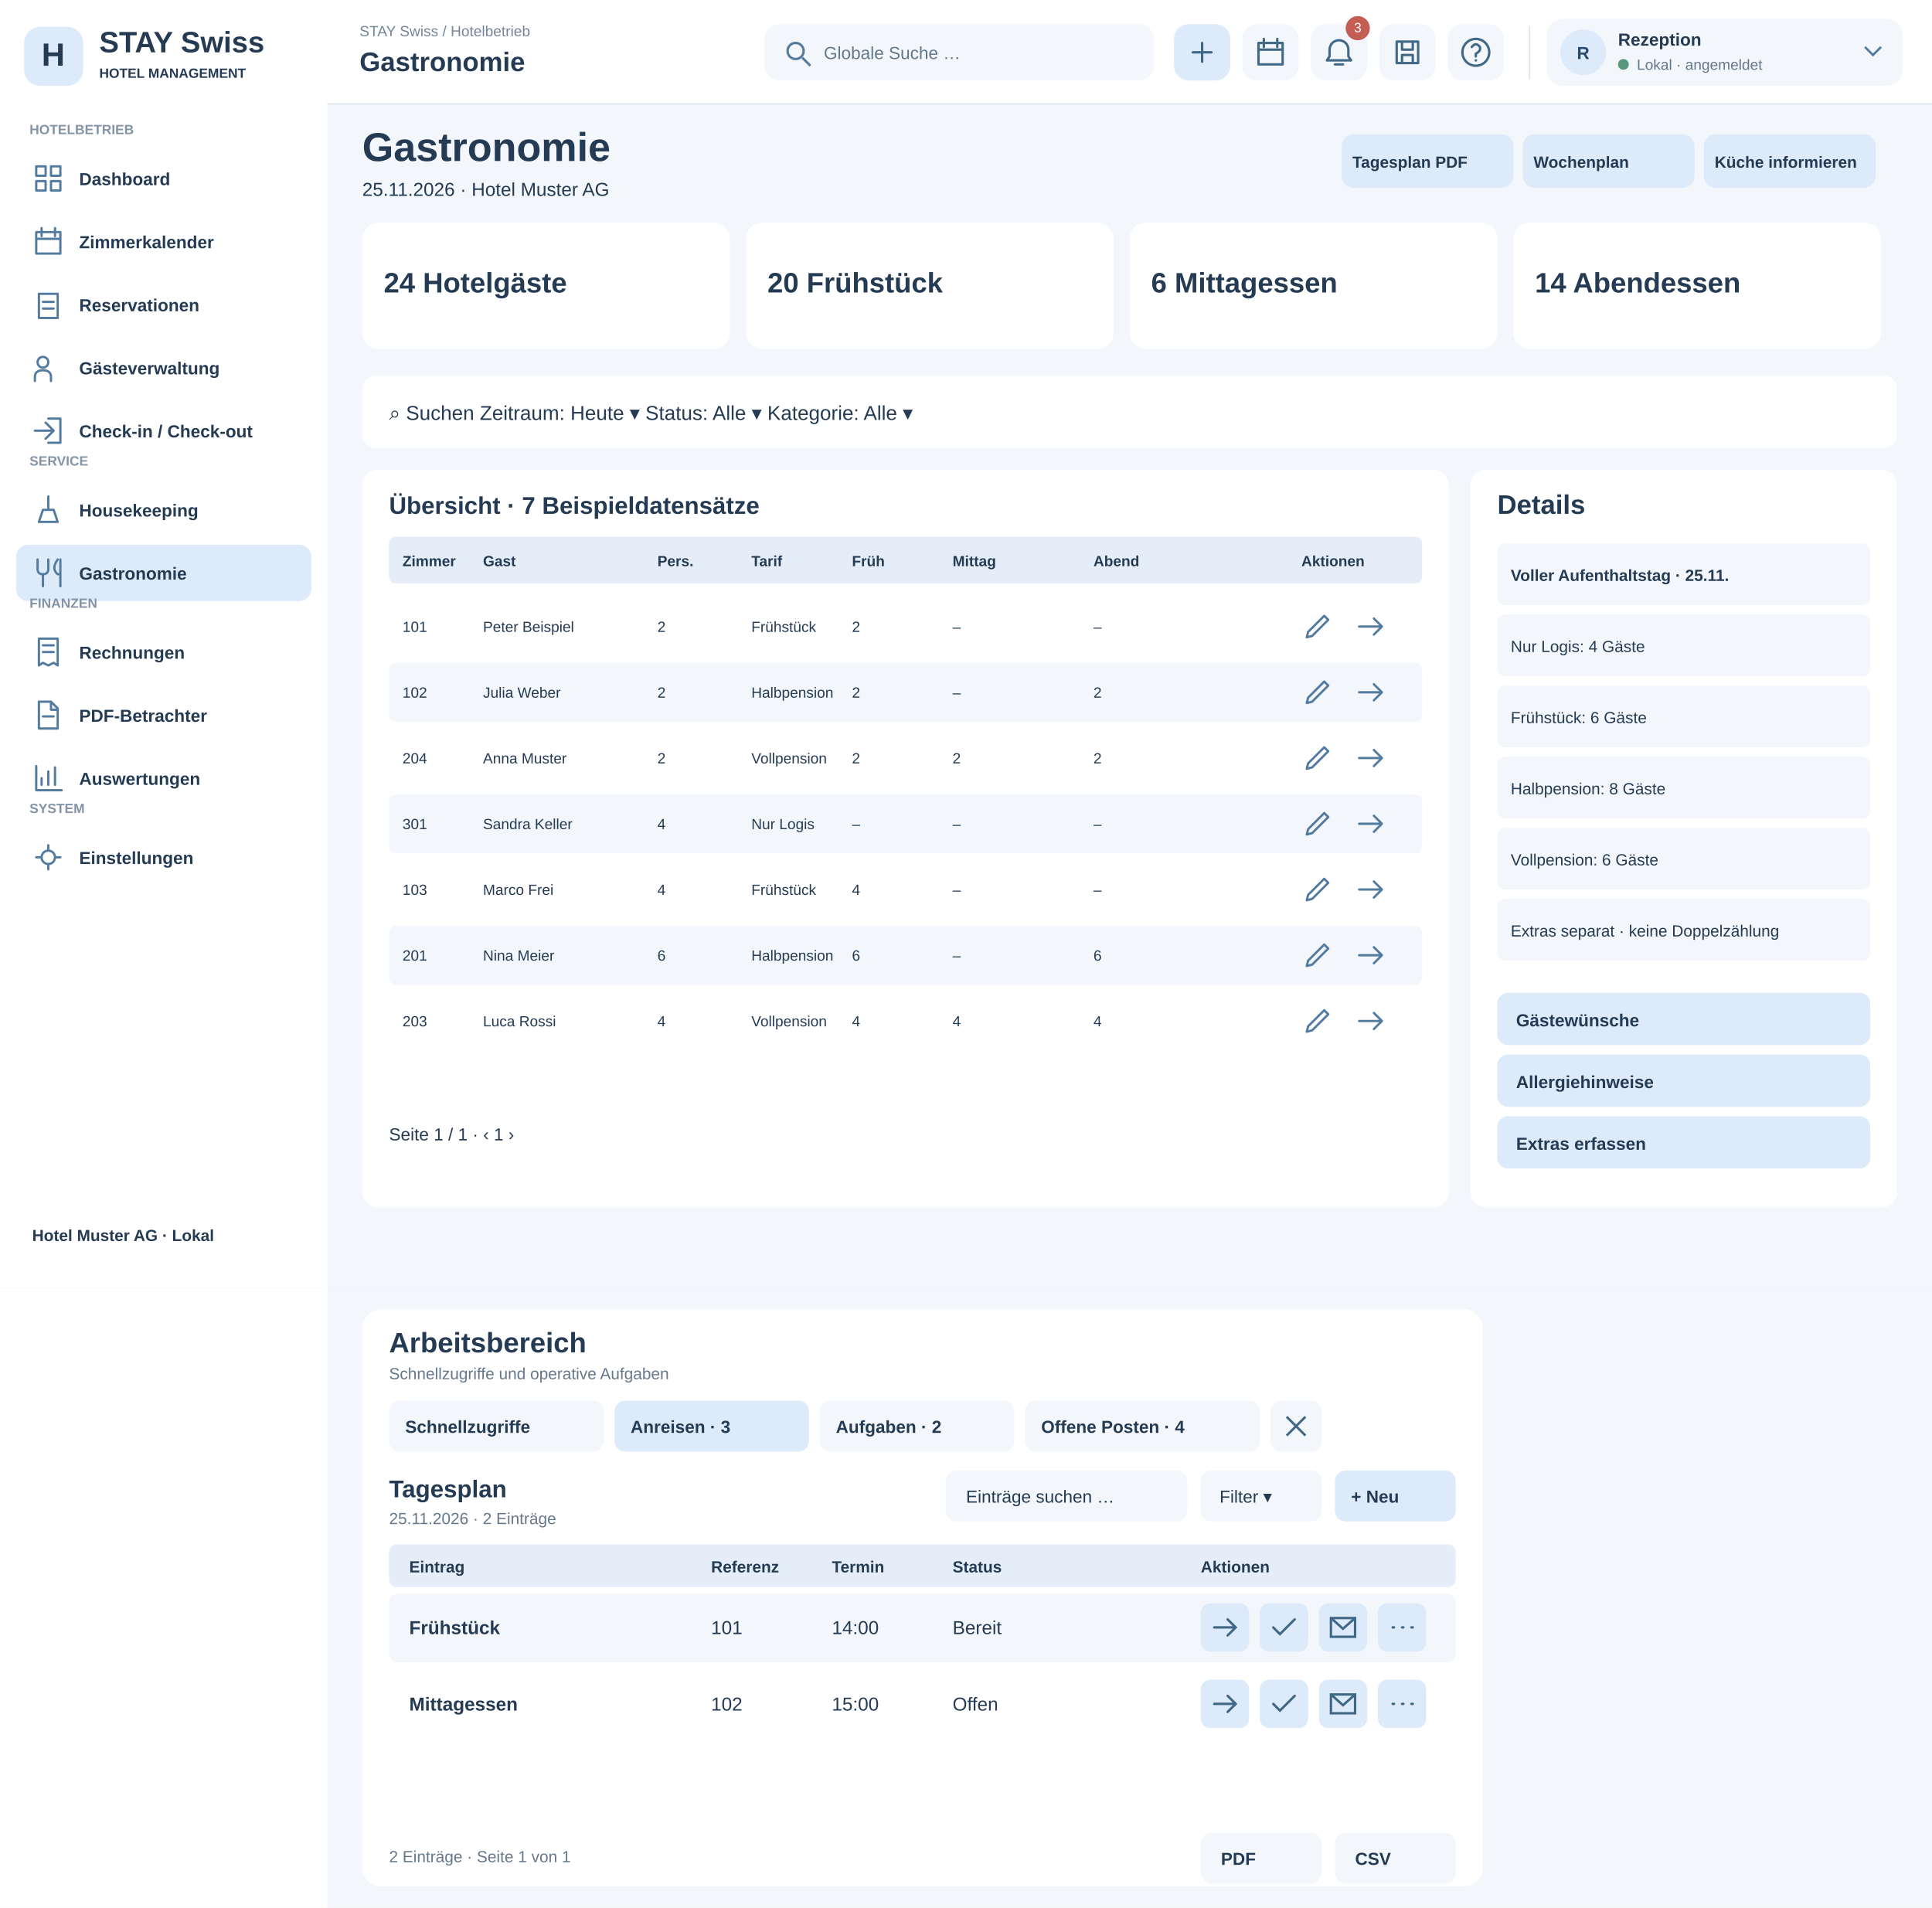
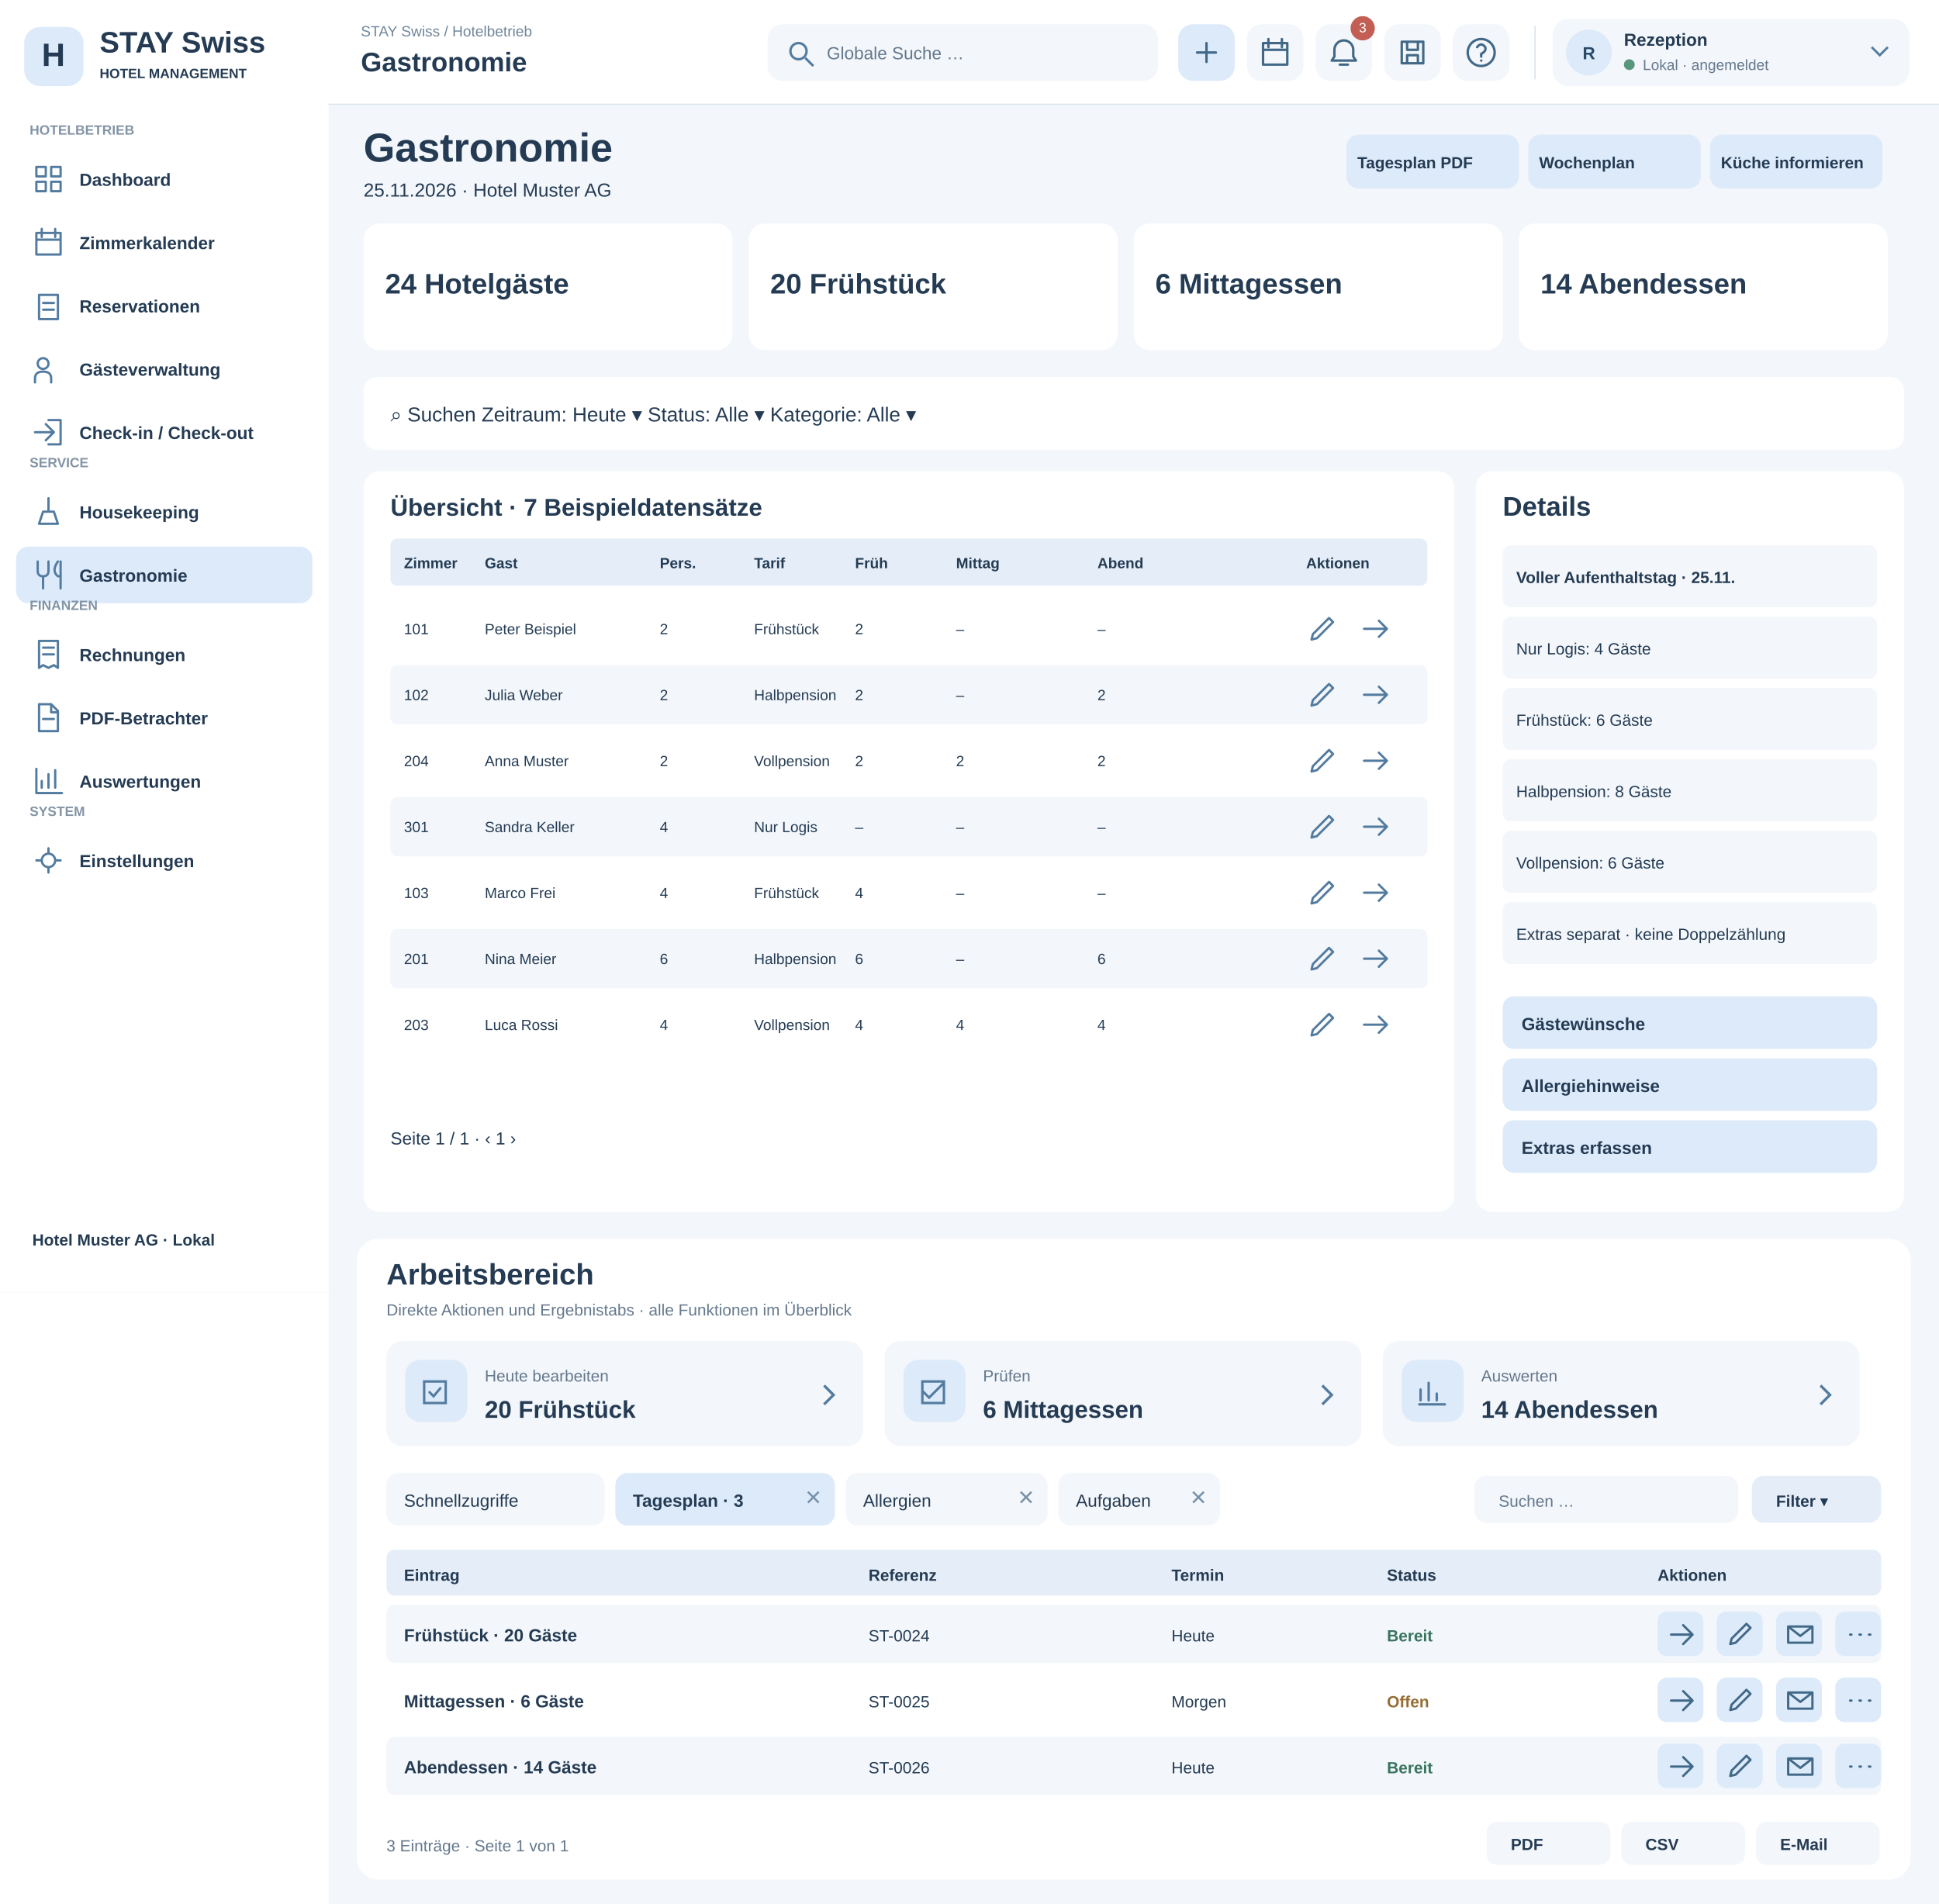
- <svg xmlns="http://www.w3.org/2000/svg" width="1440" height="1422" viewBox="0 0 1440 1422">
+ <svg xmlns="http://www.w3.org/2000/svg" width="1440" height="1414" viewBox="0 0 1440 1414">
  <rect x="0" y="0" width="1440" height="960" fill="#f3f6fa" rx="0" />
  <rect x="0" y="0" width="244" height="960" fill="#fff" rx="0" />
  <rect x="18" y="20" width="44" height="44" fill="#dceafa" rx="12" />
  <text x="31" y="49" font-family="Arial,sans-serif" font-size="24" font-weight="700" fill="#243b53">H</text>
  <text x="74" y="39" font-family="Arial,sans-serif" font-size="22" font-weight="700" fill="#243b53">STAY Swiss</text>
  <text x="74" y="58" font-family="Arial,sans-serif" font-size="10" font-weight="600" fill="#243b53">HOTEL MANAGEMENT</text>
  <text x="22" y="100" font-family="Arial,sans-serif" font-size="10" font-weight="700" fill="#8294a5">HOTELBETRIEB</text>
  <rect x="12" y="112" width="220" height="42" fill="#fff" rx="9" />
  <g transform="translate(24,121)" fill="none" stroke="#527b9f" stroke-width="1.7" stroke-linejoin="round" stroke-linecap="round">
    <path d="M3 3h7v7H3zM14 3h7v7h-7zM3 14h7v7H3zM14 14h7v7h-7z" />
  </g>
  <text x="59" y="138" font-family="Arial,sans-serif" font-size="13" font-weight="600" fill="#243b53">Dashboard</text>
  <rect x="12" y="159" width="220" height="42" fill="#fff" rx="9" />
  <g transform="translate(24,168)" fill="none" stroke="#527b9f" stroke-width="1.7" stroke-linejoin="round" stroke-linecap="round">
    <path d="M3 5h18v16H3zM7 2v6M17 2v6M3 10h18" />
  </g>
  <text x="59" y="185" font-family="Arial,sans-serif" font-size="13" font-weight="600" fill="#243b53">Zimmerkalender</text>
  <rect x="12" y="206" width="220" height="42" fill="#fff" rx="9" />
  <g transform="translate(24,215)" fill="none" stroke="#527b9f" stroke-width="1.7" stroke-linejoin="round" stroke-linecap="round">
    <path d="M5 4h14v18H5zM8 10h8M8 15h8" />
  </g>
  <text x="59" y="232" font-family="Arial,sans-serif" font-size="13" font-weight="600" fill="#243b53">Reservationen</text>
  <rect x="12" y="253" width="220" height="42" fill="#fff" rx="9" />
  <g transform="translate(24,262)" fill="none" stroke="#527b9f" stroke-width="1.7" stroke-linejoin="round" stroke-linecap="round">
    <path d="M8 12a4 4 0 1 0 0-8a4 4 0 1 0 0 8M2 22v-3q0-5 6-5t6 5v3" />
  </g>
  <text x="59" y="279" font-family="Arial,sans-serif" font-size="13" font-weight="600" fill="#243b53">Gästeverwaltung</text>
  <rect x="12" y="300" width="220" height="42" fill="#fff" rx="9" />
  <g transform="translate(24,309)" fill="none" stroke="#527b9f" stroke-width="1.7" stroke-linejoin="round" stroke-linecap="round">
    <path d="M12 3h9v18h-9M2 12h14M10 6l6 6-6 6" />
  </g>
  <text x="59" y="326" font-family="Arial,sans-serif" font-size="13" font-weight="600" fill="#243b53">Check-in / Check-out</text>
  <text x="22" y="347" font-family="Arial,sans-serif" font-size="10" font-weight="700" fill="#8294a5">SERVICE</text>
  <rect x="12" y="359" width="220" height="42" fill="#fff" rx="9" />
  <g transform="translate(24,368)" fill="none" stroke="#527b9f" stroke-width="1.7" stroke-linejoin="round" stroke-linecap="round">
    <path d="M5 21h14l-3-9H8zM12 12V2" />
  </g>
  <text x="59" y="385" font-family="Arial,sans-serif" font-size="13" font-weight="600" fill="#243b53">Housekeeping</text>
  <rect x="12" y="406" width="220" height="42" fill="#dceafa" rx="9" />
  <g transform="translate(24,415)" fill="none" stroke="#527b9f" stroke-width="1.7" stroke-linejoin="round" stroke-linecap="round">
    <path d="M4 2v7q0 4 4 4t4-4V2M8 13v9M19 2q-5 7 0 11h2M21 2v20" />
  </g>
  <text x="59" y="432" font-family="Arial,sans-serif" font-size="13" font-weight="600" fill="#243b53">Gastronomie</text>
  <text x="22" y="453" font-family="Arial,sans-serif" font-size="10" font-weight="700" fill="#8294a5">FINANZEN</text>
  <rect x="12" y="465" width="220" height="42" fill="#fff" rx="9" />
  <g transform="translate(24,474)" fill="none" stroke="#527b9f" stroke-width="1.7" stroke-linejoin="round" stroke-linecap="round">
    <path d="M5 2h14v20l-3-2-4 2-4-2-3 2zM8 7h8M8 12h8" />
  </g>
  <text x="59" y="491" font-family="Arial,sans-serif" font-size="13" font-weight="600" fill="#243b53">Rechnungen</text>
  <rect x="12" y="512" width="220" height="42" fill="#fff" rx="9" />
  <g transform="translate(24,521)" fill="none" stroke="#527b9f" stroke-width="1.7" stroke-linejoin="round" stroke-linecap="round">
    <path d="M5 2h9l5 5v15H5zM14 2v6h5M8 13h8" />
  </g>
  <text x="59" y="538" font-family="Arial,sans-serif" font-size="13" font-weight="600" fill="#243b53">PDF-Betrachter</text>
  <rect x="12" y="559" width="220" height="42" fill="#fff" rx="9" />
  <g transform="translate(24,568)" fill="none" stroke="#527b9f" stroke-width="1.7" stroke-linejoin="round" stroke-linecap="round">
    <path d="M3 3v18h19M7 17v-5M12 17V7M17 17V4" />
  </g>
  <text x="59" y="585" font-family="Arial,sans-serif" font-size="13" font-weight="600" fill="#243b53">Auswertungen</text>
  <text x="22" y="606" font-family="Arial,sans-serif" font-size="10" font-weight="700" fill="#8294a5">SYSTEM</text>
  <rect x="12" y="618" width="220" height="42" fill="#fff" rx="9" />
  <g transform="translate(24,627)" fill="none" stroke="#527b9f" stroke-width="1.7" stroke-linejoin="round" stroke-linecap="round">
    <path d="M12 3v3M12 18v3M3 12h3M18 12h3M12 7a5 5 0 1 0 0 10a5 5 0 1 0 0-10" />
  </g>
  <text x="59" y="644" font-family="Arial,sans-serif" font-size="13" font-weight="600" fill="#243b53">Einstellungen</text>
  <text x="24" y="925" font-family="Arial,sans-serif" font-size="12" font-weight="600" fill="#243b53">Hotel Muster AG · Lokal</text>
  <rect x="244" y="0" width="1196" height="78" fill="#fff" rx="0" />
  <text x="270" y="47" font-family="Arial,sans-serif" font-size="17" font-weight="700" fill="#243b53">Hotelbetrieb / Gastronomie</text>
  <rect x="825" y="19" width="310" height="40" fill="#f3f6fa" rx="10" />
  <text x="845" y="44" font-family="Arial,sans-serif" font-size="14" font-weight="400" fill="#243b53">⌕  Globale Suche</text>
  <text x="1160" y="44" font-family="Arial,sans-serif" font-size="15" font-weight="700" fill="#243b53">♧     ?     Rezeption ▾</text>
  <text x="270" y="120" font-family="Arial,sans-serif" font-size="30" font-weight="700" fill="#243b53">Gastronomie</text>
  <text x="270" y="146" font-family="Arial,sans-serif" font-size="14" font-weight="400" fill="#243b53">25.11.2026 · Hotel Muster AG</text>
  <rect x="1000" y="100" width="128" height="40" fill="#dceafa" rx="9" />
  <text x="1008" y="125" font-family="Arial,sans-serif" font-size="12" font-weight="700" fill="#243b53">Tagesplan PDF</text>
  <rect x="1135" y="100" width="128" height="40" fill="#dceafa" rx="9" />
  <text x="1143" y="125" font-family="Arial,sans-serif" font-size="12" font-weight="700" fill="#243b53">Wochenplan</text>
  <rect x="1270" y="100" width="128" height="40" fill="#dceafa" rx="9" />
  <text x="1278" y="125" font-family="Arial,sans-serif" font-size="12" font-weight="700" fill="#243b53">Küche informieren</text>
  <rect x="270" y="166" width="274" height="94" fill="#fff" rx="12" />
  <text x="286" y="218" font-family="Arial,sans-serif" font-size="21" font-weight="700" fill="#243b53">24 Hotelgäste</text>
  <rect x="556" y="166" width="274" height="94" fill="#fff" rx="12" />
  <text x="572" y="218" font-family="Arial,sans-serif" font-size="21" font-weight="700" fill="#243b53">20 Frühstück</text>
  <rect x="842" y="166" width="274" height="94" fill="#fff" rx="12" />
  <text x="858" y="218" font-family="Arial,sans-serif" font-size="21" font-weight="700" fill="#243b53">6 Mittagessen</text>
  <rect x="1128" y="166" width="274" height="94" fill="#fff" rx="12" />
  <text x="1144" y="218" font-family="Arial,sans-serif" font-size="21" font-weight="700" fill="#243b53">14 Abendessen</text>
  <rect x="270" y="280" width="1144" height="54" fill="#fff" rx="10" />
  <text x="290" y="313" font-family="Arial,sans-serif" font-size="15" font-weight="400" fill="#243b53">⌕  Suchen                 Zeitraum: Heute ▾                 Status: Alle ▾                 Kategorie: Alle ▾</text>
  <rect x="270" y="350" width="810" height="550" fill="#fff" rx="12" />
  <rect x="1096" y="350" width="318" height="550" fill="#fff" rx="12" />
  <text x="290" y="383" font-family="Arial,sans-serif" font-size="18" font-weight="700" fill="#243b53">Übersicht · 7 Beispieldatensätze</text>
  <rect x="290" y="400" width="770" height="35" fill="#e5eef8" rx="5" />
  <text x="300" y="422" font-family="Arial,sans-serif" font-size="11" font-weight="700" fill="#243b53">Zimmer</text>
  <text x="360" y="422" font-family="Arial,sans-serif" font-size="11" font-weight="700" fill="#243b53">Gast</text>
  <text x="490" y="422" font-family="Arial,sans-serif" font-size="11" font-weight="700" fill="#243b53">Pers.</text>
  <text x="560" y="422" font-family="Arial,sans-serif" font-size="11" font-weight="700" fill="#243b53">Tarif</text>
  <text x="635" y="422" font-family="Arial,sans-serif" font-size="11" font-weight="700" fill="#243b53">Früh</text>
  <text x="710" y="422" font-family="Arial,sans-serif" font-size="11" font-weight="700" fill="#243b53">Mittag</text>
  <text x="815" y="422" font-family="Arial,sans-serif" font-size="11" font-weight="700" fill="#243b53">Abend</text>
  <text x="970" y="422" font-family="Arial,sans-serif" font-size="11" font-weight="700" fill="#243b53">Aktionen</text>
  <rect x="290" y="445" width="770" height="44" fill="#fff" rx="5" />
  <text x="300" y="471" font-family="Arial,sans-serif" font-size="11" font-weight="400" fill="#243b53">101</text>
  <text x="360" y="471" font-family="Arial,sans-serif" font-size="11" font-weight="400" fill="#243b53">Peter Beispiel</text>
  <text x="490" y="471" font-family="Arial,sans-serif" font-size="11" font-weight="400" fill="#243b53">2</text>
  <text x="560" y="471" font-family="Arial,sans-serif" font-size="11" font-weight="400" fill="#243b53">Frühstück</text>
  <text x="635" y="471" font-family="Arial,sans-serif" font-size="11" font-weight="400" fill="#243b53">2</text>
  <text x="710" y="471" font-family="Arial,sans-serif" font-size="11" font-weight="400" fill="#243b53">–</text>
  <text x="815" y="471" font-family="Arial,sans-serif" font-size="11" font-weight="400" fill="#243b53">–</text>
  <g transform="translate(970,455)" fill="none" stroke="#527b9f" stroke-width="1.7" stroke-linejoin="round" stroke-linecap="round">
    <path d="M4 20l4-1 12-12-3-3L5 16z" />
  </g>
  <g transform="translate(1010,455)" fill="none" stroke="#527b9f" stroke-width="1.7" stroke-linejoin="round" stroke-linecap="round">
    <path d="M3 12h17M14 6l6 6-6 6" />
  </g>
  <rect x="290" y="494" width="770" height="44" fill="#f3f6fa" rx="5" />
  <text x="300" y="520" font-family="Arial,sans-serif" font-size="11" font-weight="400" fill="#243b53">102</text>
  <text x="360" y="520" font-family="Arial,sans-serif" font-size="11" font-weight="400" fill="#243b53">Julia Weber</text>
  <text x="490" y="520" font-family="Arial,sans-serif" font-size="11" font-weight="400" fill="#243b53">2</text>
  <text x="560" y="520" font-family="Arial,sans-serif" font-size="11" font-weight="400" fill="#243b53">Halbpension</text>
  <text x="635" y="520" font-family="Arial,sans-serif" font-size="11" font-weight="400" fill="#243b53">2</text>
  <text x="710" y="520" font-family="Arial,sans-serif" font-size="11" font-weight="400" fill="#243b53">–</text>
  <text x="815" y="520" font-family="Arial,sans-serif" font-size="11" font-weight="400" fill="#243b53">2</text>
  <g transform="translate(970,504)" fill="none" stroke="#527b9f" stroke-width="1.7" stroke-linejoin="round" stroke-linecap="round">
    <path d="M4 20l4-1 12-12-3-3L5 16z" />
  </g>
  <g transform="translate(1010,504)" fill="none" stroke="#527b9f" stroke-width="1.7" stroke-linejoin="round" stroke-linecap="round">
    <path d="M3 12h17M14 6l6 6-6 6" />
  </g>
  <rect x="290" y="543" width="770" height="44" fill="#fff" rx="5" />
  <text x="300" y="569" font-family="Arial,sans-serif" font-size="11" font-weight="400" fill="#243b53">204</text>
  <text x="360" y="569" font-family="Arial,sans-serif" font-size="11" font-weight="400" fill="#243b53">Anna Muster</text>
  <text x="490" y="569" font-family="Arial,sans-serif" font-size="11" font-weight="400" fill="#243b53">2</text>
  <text x="560" y="569" font-family="Arial,sans-serif" font-size="11" font-weight="400" fill="#243b53">Vollpension</text>
  <text x="635" y="569" font-family="Arial,sans-serif" font-size="11" font-weight="400" fill="#243b53">2</text>
  <text x="710" y="569" font-family="Arial,sans-serif" font-size="11" font-weight="400" fill="#243b53">2</text>
  <text x="815" y="569" font-family="Arial,sans-serif" font-size="11" font-weight="400" fill="#243b53">2</text>
  <g transform="translate(970,553)" fill="none" stroke="#527b9f" stroke-width="1.7" stroke-linejoin="round" stroke-linecap="round">
    <path d="M4 20l4-1 12-12-3-3L5 16z" />
  </g>
  <g transform="translate(1010,553)" fill="none" stroke="#527b9f" stroke-width="1.7" stroke-linejoin="round" stroke-linecap="round">
    <path d="M3 12h17M14 6l6 6-6 6" />
  </g>
  <rect x="290" y="592" width="770" height="44" fill="#f3f6fa" rx="5" />
  <text x="300" y="618" font-family="Arial,sans-serif" font-size="11" font-weight="400" fill="#243b53">301</text>
  <text x="360" y="618" font-family="Arial,sans-serif" font-size="11" font-weight="400" fill="#243b53">Sandra Keller</text>
  <text x="490" y="618" font-family="Arial,sans-serif" font-size="11" font-weight="400" fill="#243b53">4</text>
  <text x="560" y="618" font-family="Arial,sans-serif" font-size="11" font-weight="400" fill="#243b53">Nur Logis</text>
  <text x="635" y="618" font-family="Arial,sans-serif" font-size="11" font-weight="400" fill="#243b53">–</text>
  <text x="710" y="618" font-family="Arial,sans-serif" font-size="11" font-weight="400" fill="#243b53">–</text>
  <text x="815" y="618" font-family="Arial,sans-serif" font-size="11" font-weight="400" fill="#243b53">–</text>
  <g transform="translate(970,602)" fill="none" stroke="#527b9f" stroke-width="1.7" stroke-linejoin="round" stroke-linecap="round">
    <path d="M4 20l4-1 12-12-3-3L5 16z" />
  </g>
  <g transform="translate(1010,602)" fill="none" stroke="#527b9f" stroke-width="1.7" stroke-linejoin="round" stroke-linecap="round">
    <path d="M3 12h17M14 6l6 6-6 6" />
  </g>
  <rect x="290" y="641" width="770" height="44" fill="#fff" rx="5" />
  <text x="300" y="667" font-family="Arial,sans-serif" font-size="11" font-weight="400" fill="#243b53">103</text>
  <text x="360" y="667" font-family="Arial,sans-serif" font-size="11" font-weight="400" fill="#243b53">Marco Frei</text>
  <text x="490" y="667" font-family="Arial,sans-serif" font-size="11" font-weight="400" fill="#243b53">4</text>
  <text x="560" y="667" font-family="Arial,sans-serif" font-size="11" font-weight="400" fill="#243b53">Frühstück</text>
  <text x="635" y="667" font-family="Arial,sans-serif" font-size="11" font-weight="400" fill="#243b53">4</text>
  <text x="710" y="667" font-family="Arial,sans-serif" font-size="11" font-weight="400" fill="#243b53">–</text>
  <text x="815" y="667" font-family="Arial,sans-serif" font-size="11" font-weight="400" fill="#243b53">–</text>
  <g transform="translate(970,651)" fill="none" stroke="#527b9f" stroke-width="1.7" stroke-linejoin="round" stroke-linecap="round">
    <path d="M4 20l4-1 12-12-3-3L5 16z" />
  </g>
  <g transform="translate(1010,651)" fill="none" stroke="#527b9f" stroke-width="1.7" stroke-linejoin="round" stroke-linecap="round">
    <path d="M3 12h17M14 6l6 6-6 6" />
  </g>
  <rect x="290" y="690" width="770" height="44" fill="#f3f6fa" rx="5" />
  <text x="300" y="716" font-family="Arial,sans-serif" font-size="11" font-weight="400" fill="#243b53">201</text>
  <text x="360" y="716" font-family="Arial,sans-serif" font-size="11" font-weight="400" fill="#243b53">Nina Meier</text>
  <text x="490" y="716" font-family="Arial,sans-serif" font-size="11" font-weight="400" fill="#243b53">6</text>
  <text x="560" y="716" font-family="Arial,sans-serif" font-size="11" font-weight="400" fill="#243b53">Halbpension</text>
  <text x="635" y="716" font-family="Arial,sans-serif" font-size="11" font-weight="400" fill="#243b53">6</text>
  <text x="710" y="716" font-family="Arial,sans-serif" font-size="11" font-weight="400" fill="#243b53">–</text>
  <text x="815" y="716" font-family="Arial,sans-serif" font-size="11" font-weight="400" fill="#243b53">6</text>
  <g transform="translate(970,700)" fill="none" stroke="#527b9f" stroke-width="1.7" stroke-linejoin="round" stroke-linecap="round">
    <path d="M4 20l4-1 12-12-3-3L5 16z" />
  </g>
  <g transform="translate(1010,700)" fill="none" stroke="#527b9f" stroke-width="1.7" stroke-linejoin="round" stroke-linecap="round">
    <path d="M3 12h17M14 6l6 6-6 6" />
  </g>
  <rect x="290" y="739" width="770" height="44" fill="#fff" rx="5" />
  <text x="300" y="765" font-family="Arial,sans-serif" font-size="11" font-weight="400" fill="#243b53">203</text>
  <text x="360" y="765" font-family="Arial,sans-serif" font-size="11" font-weight="400" fill="#243b53">Luca Rossi</text>
  <text x="490" y="765" font-family="Arial,sans-serif" font-size="11" font-weight="400" fill="#243b53">4</text>
  <text x="560" y="765" font-family="Arial,sans-serif" font-size="11" font-weight="400" fill="#243b53">Vollpension</text>
  <text x="635" y="765" font-family="Arial,sans-serif" font-size="11" font-weight="400" fill="#243b53">4</text>
  <text x="710" y="765" font-family="Arial,sans-serif" font-size="11" font-weight="400" fill="#243b53">4</text>
  <text x="815" y="765" font-family="Arial,sans-serif" font-size="11" font-weight="400" fill="#243b53">4</text>
  <g transform="translate(970,749)" fill="none" stroke="#527b9f" stroke-width="1.7" stroke-linejoin="round" stroke-linecap="round">
    <path d="M4 20l4-1 12-12-3-3L5 16z" />
  </g>
  <g transform="translate(1010,749)" fill="none" stroke="#527b9f" stroke-width="1.7" stroke-linejoin="round" stroke-linecap="round">
    <path d="M3 12h17M14 6l6 6-6 6" />
  </g>
  <text x="290" y="850" font-family="Arial,sans-serif" font-size="13" font-weight="400" fill="#243b53">Seite 1 / 1 · ‹  1  ›</text>
  <text x="1116" y="383" font-family="Arial,sans-serif" font-size="20" font-weight="700" fill="#243b53">Details</text>
  <rect x="1116" y="405" width="278" height="46" fill="#f3f6fa" rx="6" />
  <text x="1126" y="433" font-family="Arial,sans-serif" font-size="12" font-weight="700" fill="#243b53">Voller Aufenthaltstag · 25.11.</text>
  <rect x="1116" y="458" width="278" height="46" fill="#f3f6fa" rx="6" />
  <text x="1126" y="486" font-family="Arial,sans-serif" font-size="12" font-weight="400" fill="#243b53">Nur Logis: 4 Gäste</text>
  <rect x="1116" y="511" width="278" height="46" fill="#f3f6fa" rx="6" />
  <text x="1126" y="539" font-family="Arial,sans-serif" font-size="12" font-weight="400" fill="#243b53">Frühstück: 6 Gäste</text>
  <rect x="1116" y="564" width="278" height="46" fill="#f3f6fa" rx="6" />
  <text x="1126" y="592" font-family="Arial,sans-serif" font-size="12" font-weight="400" fill="#243b53">Halbpension: 8 Gäste</text>
  <rect x="1116" y="617" width="278" height="46" fill="#f3f6fa" rx="6" />
  <text x="1126" y="645" font-family="Arial,sans-serif" font-size="12" font-weight="400" fill="#243b53">Vollpension: 6 Gäste</text>
  <rect x="1116" y="670" width="278" height="46" fill="#f3f6fa" rx="6" />
  <text x="1126" y="698" font-family="Arial,sans-serif" font-size="12" font-weight="400" fill="#243b53">Extras separat · keine Doppelzählung</text>
  <rect x="1116" y="740" width="278" height="39" fill="#dceafa" rx="8" />
  <text x="1130" y="765" font-family="Arial,sans-serif" font-size="13" font-weight="700" fill="#243b53">Gästewünsche</text>
  <rect x="1116" y="786" width="278" height="39" fill="#dceafa" rx="8" />
  <text x="1130" y="811" font-family="Arial,sans-serif" font-size="13" font-weight="700" fill="#243b53">Allergiehinweise</text>
  <rect x="1116" y="832" width="278" height="39" fill="#dceafa" rx="8" />
  <text x="1130" y="857" font-family="Arial,sans-serif" font-size="13" font-weight="700" fill="#243b53">Extras erfassen</text>
  <g id="premium-header">
    <style>.header-action:hover rect,.header-action:focus rect{fill:#c5dff4}.header-action{cursor:pointer}.header-action:focus{outline:none}</style>
    <rect x="244" y="0" width="1196" height="78" fill="#fff" />
    <path d="M244 77.5H1440" stroke="#dce5ee" />
    <text x="268" y="27" font-family="Arial" font-size="11" fill="#71869a">STAY Swiss / Hotelbetrieb</text>
    <text x="268" y="53" font-family="Arial" font-size="20" font-weight="700" fill="#243b53">Gastronomie</text>
    <g class="header-action" tabindex="0" aria-label="Globale Suche">
      <rect x="570" y="18" width="290" height="42" rx="11" fill="#f3f6fa" />
      <g transform="translate(584,29)" stroke="#527b9f" fill="none" stroke-width="1.8">
        <circle cx="9" cy="9" r="6" />
        <path d="M14 14l6 6" />
      </g>
      <text x="614" y="44" font-family="Arial" font-size="13" fill="#64788c">Globale Suche …</text>
    </g>
    <g class="header-action" tabindex="0" aria-label="Neue Reservation">
      <rect x="875" y="18" width="42" height="42" rx="11" fill="#dceafa" />
      <g transform="translate(884,27)" stroke="#416887" fill="none" stroke-width="1.8" stroke-linecap="round" stroke-linejoin="round">
        <path d="M12 5v14M5 12h14" />
      </g>
    </g>
    <g class="header-action" tabindex="0" aria-label="Tageskalender">
      <rect x="926" y="18" width="42" height="42" rx="11" fill="#f3f6fa" />
      <g transform="translate(935,27)" stroke="#416887" fill="none" stroke-width="1.8" stroke-linecap="round" stroke-linejoin="round">
        <path d="M3 5h18v16H3zM7 2v6M17 2v6M3 10h18" />
      </g>
    </g>
    <g class="header-action" tabindex="0" aria-label="Benachrichtigungen">
      <rect x="977" y="18" width="42" height="42" rx="11" fill="#f3f6fa" />
      <g transform="translate(986,27)" stroke="#416887" fill="none" stroke-width="1.8" stroke-linecap="round" stroke-linejoin="round">
        <path d="M12 3a7 7 0 0 0-7 7v5l-2 3h18l-2-3v-5a7 7 0 0 0-7-7M9 21h6" />
      </g>
      <circle cx="1012" cy="21" r="9" fill="#c35e55" />
      <text x="1012" y="24" font-family="Arial" font-size="10" text-anchor="middle" fill="#fff">3</text>
    </g>
    <g class="header-action" tabindex="0" aria-label="Datensicherung">
      <rect x="1028" y="18" width="42" height="42" rx="11" fill="#f3f6fa" />
      <g transform="translate(1037,27)" stroke="#416887" fill="none" stroke-width="1.8" stroke-linecap="round" stroke-linejoin="round">
        <path d="M4 4h16v16H4zM8 4v6h8V4M8 20v-6h8v6" />
      </g>
    </g>
    <g class="header-action" tabindex="0" aria-label="Hilfe">
      <rect x="1079" y="18" width="42" height="42" rx="11" fill="#f3f6fa" />
      <g transform="translate(1088,27)" stroke="#416887" fill="none" stroke-width="1.8" stroke-linecap="round" stroke-linejoin="round">
        <path d="M12 2a10 10 0 1 0 0 20a10 10 0 1 0 0-20M9 8q3-4 6 0q1 3-3 5v2M12 18h.1" />
      </g>
    </g>
    <path d="M1140 19v40" stroke="#dce5ee" />
    <g class="header-action" tabindex="0" aria-label="Benutzerprofil und Abmelden">
      <rect x="1153" y="14" width="265" height="50" rx="12" fill="#f3f6fa" />
      <circle cx="1180" cy="39" r="17" fill="#dceafa" />
      <text x="1180" y="44" text-anchor="middle" font-family="Arial" font-size="13" font-weight="700" fill="#284a6b">R</text>
      <text x="1206" y="34" font-family="Arial" font-size="13" font-weight="700" fill="#243b53">Rezeption</text>
      <circle cx="1210" cy="48" r="4" fill="#58977b" />
      <text x="1220" y="52" font-family="Arial" font-size="11" fill="#64788c">Lokal · angemeldet</text>
      <path d="M1390 35l6 6 6-6" fill="none" stroke="#527b9f" stroke-width="1.7" />
    </g>
  </g>
-   <rect x="0" y="960" width="1440" height="462" fill="#f3f6fa" />
-   <rect x="0" y="960" width="244" height="462" fill="#fff" />
-   <g transform="translate(165,236)">
-     <rect x="105" y="740" width="835" height="430" rx="14" fill="#fff" />
-     <text x="125" y="772" font-family="Arial" font-size="21" font-weight="700" fill="#243b53">Arbeitsbereich</text>
-     <text x="125" y="792" font-family="Arial" font-size="12" font-weight="400" fill="#64788c">Schnellzugriffe und operative Aufgaben</text>
-     <g tabindex="0">
-       <rect x="125" y="808" width="160" height="38" rx="8" fill="#f3f6fa" />
-       <text x="137" y="832" font-family="Arial" font-size="13" font-weight="700" fill="#243b53">Schnellzugriffe</text>
-     </g>
-     <g tabindex="0">
-       <rect x="293" y="808" width="145" height="38" rx="8" fill="#dceafa" />
-       <text x="305" y="832" font-family="Arial" font-size="13" font-weight="700" fill="#243b53">Anreisen · 3</text>
-     </g>
-     <g tabindex="0">
-       <rect x="446" y="808" width="145" height="38" rx="8" fill="#f3f6fa" />
-       <text x="458" y="832" font-family="Arial" font-size="13" font-weight="700" fill="#243b53">Aufgaben · 2</text>
-     </g>
-     <g tabindex="0">
-       <rect x="599" y="808" width="175" height="38" rx="8" fill="#f3f6fa" />
-       <text x="611" y="832" font-family="Arial" font-size="13" font-weight="700" fill="#243b53">Offene Posten · 4</text>
-     </g>
-     <g>
-       <rect x="782" y="808" width="38" height="38" rx="8" fill="#f3f6fa" />
-       <path d="M794 820l14 14m0-14l-14 14" stroke="#416887" stroke-width="1.8" />
-     </g>
-     <text x="125" y="880" font-family="Arial" font-size="18" font-weight="700" fill="#243b53">Tagesplan</text>
-     <text x="125" y="900" font-family="Arial" font-size="12" font-weight="400" fill="#64788c">25.11.2026 · 2 Einträge</text>
-     <rect x="540" y="860" width="180" height="38" rx="8" fill="#f3f6fa" />
-     <text x="555" y="884" font-family="Arial" font-size="13" font-weight="400" fill="#243b53">Einträge suchen …</text>
-     <rect x="730" y="860" width="90" height="38" rx="8" fill="#f3f6fa" />
-     <text x="744" y="884" font-family="Arial" font-size="13" font-weight="400" fill="#243b53">Filter ▾</text>
-     <rect x="830" y="860" width="90" height="38" rx="8" fill="#dceafa" />
-     <text x="842" y="884" font-family="Arial" font-size="13" font-weight="700" fill="#243b53">+ Neu</text>
-     <rect x="125" y="915" width="795" height="32" rx="6" fill="#e5eef8" />
-     <text x="140" y="936" font-family="Arial" font-size="12" font-weight="700" fill="#243b53">Eintrag</text>
-     <text x="365" y="936" font-family="Arial" font-size="12" font-weight="700" fill="#243b53">Referenz</text>
-     <text x="455" y="936" font-family="Arial" font-size="12" font-weight="700" fill="#243b53">Termin</text>
-     <text x="545" y="936" font-family="Arial" font-size="12" font-weight="700" fill="#243b53">Status</text>
-     <text x="730" y="936" font-family="Arial" font-size="12" font-weight="700" fill="#243b53">Aktionen</text>
-     <rect x="125" y="952" width="795" height="51" rx="6" fill="#f3f6fa" />
-     <text x="140" y="982" font-family="Arial" font-size="14" font-weight="700" fill="#243b53">Frühstück</text>
-     <text x="365" y="982" font-family="Arial" font-size="14" font-weight="400" fill="#243b53">101</text>
-     <text x="455" y="982" font-family="Arial" font-size="14" font-weight="400" fill="#243b53">14:00</text>
-     <text x="545" y="982" font-family="Arial" font-size="14" font-weight="400" fill="#243b53">Bereit</text>
-     <g tabindex="0">
-       <rect x="730" y="959" width="36" height="36" rx="7" fill="#dceafa" />
-       <g transform="translate(736,965)" stroke="#416887" stroke-width="1.8" stroke-linecap="round" fill="none">
-         <path d="M4 12h16M14 6l6 6-6 6" />
-       </g>
-     </g>
-     <g tabindex="0">
-       <rect x="774" y="959" width="36" height="36" rx="7" fill="#dceafa" />
-       <g transform="translate(780,965)" stroke="#416887" stroke-width="1.8" stroke-linecap="round" fill="none">
-         <path d="M4 12l5 5L20 6" />
-       </g>
-     </g>
-     <g tabindex="0">
-       <rect x="818" y="959" width="36" height="36" rx="7" fill="#dceafa" />
-       <g transform="translate(824,965)" stroke="#416887" stroke-width="1.8" stroke-linecap="round" fill="none">
-         <path d="M3 5h18v14H3zM3 5l9 8 9-8" />
-       </g>
-     </g>
-     <g tabindex="0">
-       <rect x="862" y="959" width="36" height="36" rx="7" fill="#dceafa" />
-       <g transform="translate(868,965)" stroke="#416887" stroke-width="1.8" stroke-linecap="round" fill="none">
-         <path d="M5 12h1M12 12h1M19 12h1" />
-       </g>
-     </g>
-     <rect x="125" y="1009" width="795" height="51" rx="6" fill="#fff" />
-     <text x="140" y="1039" font-family="Arial" font-size="14" font-weight="700" fill="#243b53">Mittagessen</text>
-     <text x="365" y="1039" font-family="Arial" font-size="14" font-weight="400" fill="#243b53">102</text>
-     <text x="455" y="1039" font-family="Arial" font-size="14" font-weight="400" fill="#243b53">15:00</text>
-     <text x="545" y="1039" font-family="Arial" font-size="14" font-weight="400" fill="#243b53">Offen</text>
-     <g tabindex="0">
-       <rect x="730" y="1016" width="36" height="36" rx="7" fill="#dceafa" />
-       <g transform="translate(736,1022)" stroke="#416887" stroke-width="1.8" stroke-linecap="round" fill="none">
-         <path d="M4 12h16M14 6l6 6-6 6" />
-       </g>
-     </g>
-     <g tabindex="0">
-       <rect x="774" y="1016" width="36" height="36" rx="7" fill="#dceafa" />
-       <g transform="translate(780,1022)" stroke="#416887" stroke-width="1.8" stroke-linecap="round" fill="none">
-         <path d="M4 12l5 5L20 6" />
-       </g>
-     </g>
-     <g tabindex="0">
-       <rect x="818" y="1016" width="36" height="36" rx="7" fill="#dceafa" />
-       <g transform="translate(824,1022)" stroke="#416887" stroke-width="1.8" stroke-linecap="round" fill="none">
-         <path d="M3 5h18v14H3zM3 5l9 8 9-8" />
-       </g>
-     </g>
-     <g tabindex="0">
-       <rect x="862" y="1016" width="36" height="36" rx="7" fill="#dceafa" />
-       <g transform="translate(868,1022)" stroke="#416887" stroke-width="1.8" stroke-linecap="round" fill="none">
-         <path d="M5 12h1M12 12h1M19 12h1" />
-       </g>
-     </g>
-     <text x="125" y="1152" font-family="Arial" font-size="12" font-weight="400" fill="#64788c">2 Einträge · Seite 1 von 1</text>
-     <rect x="730" y="1130" width="90" height="38" rx="8" fill="#f3f6fa" />
-     <text x="745" y="1154" font-family="Arial" font-size="13" font-weight="700" fill="#243b53">PDF</text>
-     <rect x="830" y="1130" width="90" height="38" rx="8" fill="#f3f6fa" />
-     <text x="845" y="1154" font-family="Arial" font-size="13" font-weight="700" fill="#243b53">CSV</text>
+   <rect x="0" y="960" width="1440" height="454" rx="0" fill="#f3f6fa" />
+   <rect x="0" y="960" width="244" height="454" rx="0" fill="#fff" />
+   <g id="arbeitsbereich-premium" aria-label="Arbeitsbereich gastronomie">
+     <rect x="265" y="920" width="1154" height="476" rx="16" fill="#fff" />
+     <text x="287" y="954" font-family="Arial,sans-serif" font-size="22" font-weight="700" fill="#243b53">Arbeitsbereich</text>
+     <text x="287" y="977" font-family="Arial,sans-serif" font-size="12" font-weight="400" fill="#64788c">Direkte Aktionen und Ergebnistabs · alle Funktionen im Überblick</text>
+     <g tabindex="0">
+       <rect x="287" y="996" width="354" height="78" rx="12" fill="#f3f6fa" />
+       <rect x="301" y="1010" width="46" height="46" rx="11" fill="#dceafa" />
+       <g transform="translate(311,1022)" stroke="#527b9f" stroke-width="1.8" fill="none" stroke-linecap="round">
+         <path d="M8 12l3 3 5-6M4 4h16v16H4z" />
+       </g>
+       <text x="360" y="1026" font-family="Arial,sans-serif" font-size="12" font-weight="400" fill="#64788c">Heute bearbeiten</text>
+       <text x="360" y="1053" font-family="Arial,sans-serif" font-size="18" font-weight="700" fill="#243b53">20 Frühstück</text>
+       <path d="M612 1029l7 7-7 7" fill="none" stroke="#527b9f" stroke-width="2" />
+     </g>
+     <g tabindex="0">
+       <rect x="657" y="996" width="354" height="78" rx="12" fill="#f3f6fa" />
+       <rect x="671" y="1010" width="46" height="46" rx="11" fill="#dceafa" />
+       <g transform="translate(681,1022)" stroke="#527b9f" stroke-width="1.8" fill="none" stroke-linecap="round">
+         <path d="M4 11l5 5L20 5M4 4h16v16H4z" />
+       </g>
+       <text x="730" y="1026" font-family="Arial,sans-serif" font-size="12" font-weight="400" fill="#64788c">Prüfen</text>
+       <text x="730" y="1053" font-family="Arial,sans-serif" font-size="18" font-weight="700" fill="#243b53">6 Mittagessen</text>
+       <path d="M982 1029l7 7-7 7" fill="none" stroke="#527b9f" stroke-width="2" />
+     </g>
+     <g tabindex="0">
+       <rect x="1027" y="996" width="354" height="78" rx="12" fill="#f3f6fa" />
+       <rect x="1041" y="1010" width="46" height="46" rx="11" fill="#dceafa" />
+       <g transform="translate(1051,1022)" stroke="#527b9f" stroke-width="1.8" fill="none" stroke-linecap="round">
+         <path d="M4 18v-8M10 18V5M16 18v-5M3 21h19" />
+       </g>
+       <text x="1100" y="1026" font-family="Arial,sans-serif" font-size="12" font-weight="400" fill="#64788c">Auswerten</text>
+       <text x="1100" y="1053" font-family="Arial,sans-serif" font-size="18" font-weight="700" fill="#243b53">14 Abendessen</text>
+       <path d="M1352 1029l7 7-7 7" fill="none" stroke="#527b9f" stroke-width="2" />
+     </g>
+     <g tabindex="0">
+       <rect x="287" y="1094" width="162" height="39" rx="9" fill="#f3f6fa" />
+       <text x="300" y="1119" font-family="Arial,sans-serif" font-size="13" font-weight="400" fill="#243b53">Schnellzugriffe</text>
+     </g>
+     <g tabindex="0">
+       <rect x="457" y="1094" width="163" height="39" rx="9" fill="#dceafa" />
+       <text x="470" y="1119" font-family="Arial,sans-serif" font-size="13" font-weight="700" fill="#243b53">Tagesplan · 3</text>
+       <path d="M600 1108l8 8m0-8l-8 8" stroke="#7892a8" stroke-width="1.5" />
+     </g>
+     <g tabindex="0">
+       <rect x="628" y="1094" width="150" height="39" rx="9" fill="#f3f6fa" />
+       <text x="641" y="1119" font-family="Arial,sans-serif" font-size="13" font-weight="400" fill="#243b53">Allergien</text>
+       <path d="M758 1108l8 8m0-8l-8 8" stroke="#7892a8" stroke-width="1.5" />
+     </g>
+     <g tabindex="0">
+       <rect x="786" y="1094" width="120" height="39" rx="9" fill="#f3f6fa" />
+       <text x="799" y="1119" font-family="Arial,sans-serif" font-size="13" font-weight="400" fill="#243b53">Aufgaben</text>
+       <path d="M886 1108l8 8m0-8l-8 8" stroke="#7892a8" stroke-width="1.5" />
+     </g>
+     <rect x="1095" y="1096" width="196" height="35" rx="9" fill="#f3f6fa" />
+     <text x="1113" y="1119" font-family="Arial,sans-serif" font-size="12" font-weight="400" fill="#64788c">Suchen …</text>
+     <g tabindex="0">
+       <rect x="1301" y="1096" width="96" height="35" rx="9" fill="#e5eef8" />
+       <text x="1319" y="1119" font-family="Arial,sans-serif" font-size="12" font-weight="700" fill="#243b53">Filter ▾</text>
+     </g>
+     <rect x="287" y="1151" width="1110" height="34" rx="6" fill="#e5eef8" />
+     <text x="300" y="1174" font-family="Arial,sans-serif" font-size="12" font-weight="700" fill="#243b53">Eintrag</text>
+     <text x="645" y="1174" font-family="Arial,sans-serif" font-size="12" font-weight="700" fill="#243b53">Referenz</text>
+     <text x="870" y="1174" font-family="Arial,sans-serif" font-size="12" font-weight="700" fill="#243b53">Termin</text>
+     <text x="1030" y="1174" font-family="Arial,sans-serif" font-size="12" font-weight="700" fill="#243b53">Status</text>
+     <text x="1231" y="1174" font-family="Arial,sans-serif" font-size="12" font-weight="700" fill="#243b53">Aktionen</text>
+     <rect x="287" y="1192" width="1110" height="43" rx="6" fill="#f3f6fa" />
+     <text x="300" y="1219" font-family="Arial,sans-serif" font-size="13" font-weight="700" fill="#243b53">Frühstück · 20 Gäste</text>
+     <text x="645" y="1219" font-family="Arial,sans-serif" font-size="12" font-weight="400" fill="#243b53">ST-0024</text>
+     <text x="870" y="1219" font-family="Arial,sans-serif" font-size="12" font-weight="400" fill="#243b53">Heute</text>
+     <text x="1030" y="1219" font-family="Arial,sans-serif" font-size="12" font-weight="700" fill="#39745f">Bereit</text>
+     <g tabindex="0">
+       <rect x="1231" y="1197" width="34" height="33" rx="7" fill="#dceafa" />
+       <g transform="translate(1237,1202)" fill="none" stroke="#416887" stroke-width="1.7" stroke-linecap="round" stroke-linejoin="round">
+         <path d="M4 12h16m-7-7l7 7-7 7" />
+       </g>
+     </g>
+     <g tabindex="0">
+       <rect x="1275" y="1197" width="34" height="33" rx="7" fill="#dceafa" />
+       <g transform="translate(1281,1202)" fill="none" stroke="#416887" stroke-width="1.7" stroke-linecap="round" stroke-linejoin="round">
+         <path d="M4 19l4-1 11-11-3-3L5 15z" />
+       </g>
+     </g>
+     <g tabindex="0">
+       <rect x="1319" y="1197" width="34" height="33" rx="7" fill="#dceafa" />
+       <g transform="translate(1325,1202)" fill="none" stroke="#416887" stroke-width="1.7" stroke-linecap="round" stroke-linejoin="round">
+         <path d="M3 6h18v12H3zM3 6l9 7 9-7" />
+       </g>
+     </g>
+     <g tabindex="0">
+       <rect x="1363" y="1197" width="34" height="33" rx="7" fill="#dceafa" />
+       <g transform="translate(1369,1202)" fill="none" stroke="#416887" stroke-width="1.7" stroke-linecap="round" stroke-linejoin="round">
+         <path d="M5 12h1m6 0h1m6 0h1" />
+       </g>
+     </g>
+     <rect x="287" y="1241" width="1110" height="43" rx="6" fill="#fff" />
+     <text x="300" y="1268" font-family="Arial,sans-serif" font-size="13" font-weight="700" fill="#243b53">Mittagessen · 6 Gäste</text>
+     <text x="645" y="1268" font-family="Arial,sans-serif" font-size="12" font-weight="400" fill="#243b53">ST-0025</text>
+     <text x="870" y="1268" font-family="Arial,sans-serif" font-size="12" font-weight="400" fill="#243b53">Morgen</text>
+     <text x="1030" y="1268" font-family="Arial,sans-serif" font-size="12" font-weight="700" fill="#956d33">Offen</text>
+     <g tabindex="0">
+       <rect x="1231" y="1246" width="34" height="33" rx="7" fill="#dceafa" />
+       <g transform="translate(1237,1251)" fill="none" stroke="#416887" stroke-width="1.7" stroke-linecap="round" stroke-linejoin="round">
+         <path d="M4 12h16m-7-7l7 7-7 7" />
+       </g>
+     </g>
+     <g tabindex="0">
+       <rect x="1275" y="1246" width="34" height="33" rx="7" fill="#dceafa" />
+       <g transform="translate(1281,1251)" fill="none" stroke="#416887" stroke-width="1.7" stroke-linecap="round" stroke-linejoin="round">
+         <path d="M4 19l4-1 11-11-3-3L5 15z" />
+       </g>
+     </g>
+     <g tabindex="0">
+       <rect x="1319" y="1246" width="34" height="33" rx="7" fill="#dceafa" />
+       <g transform="translate(1325,1251)" fill="none" stroke="#416887" stroke-width="1.7" stroke-linecap="round" stroke-linejoin="round">
+         <path d="M3 6h18v12H3zM3 6l9 7 9-7" />
+       </g>
+     </g>
+     <g tabindex="0">
+       <rect x="1363" y="1246" width="34" height="33" rx="7" fill="#dceafa" />
+       <g transform="translate(1369,1251)" fill="none" stroke="#416887" stroke-width="1.7" stroke-linecap="round" stroke-linejoin="round">
+         <path d="M5 12h1m6 0h1m6 0h1" />
+       </g>
+     </g>
+     <rect x="287" y="1290" width="1110" height="43" rx="6" fill="#f3f6fa" />
+     <text x="300" y="1317" font-family="Arial,sans-serif" font-size="13" font-weight="700" fill="#243b53">Abendessen · 14 Gäste</text>
+     <text x="645" y="1317" font-family="Arial,sans-serif" font-size="12" font-weight="400" fill="#243b53">ST-0026</text>
+     <text x="870" y="1317" font-family="Arial,sans-serif" font-size="12" font-weight="400" fill="#243b53">Heute</text>
+     <text x="1030" y="1317" font-family="Arial,sans-serif" font-size="12" font-weight="700" fill="#39745f">Bereit</text>
+     <g tabindex="0">
+       <rect x="1231" y="1295" width="34" height="33" rx="7" fill="#dceafa" />
+       <g transform="translate(1237,1300)" fill="none" stroke="#416887" stroke-width="1.7" stroke-linecap="round" stroke-linejoin="round">
+         <path d="M4 12h16m-7-7l7 7-7 7" />
+       </g>
+     </g>
+     <g tabindex="0">
+       <rect x="1275" y="1295" width="34" height="33" rx="7" fill="#dceafa" />
+       <g transform="translate(1281,1300)" fill="none" stroke="#416887" stroke-width="1.7" stroke-linecap="round" stroke-linejoin="round">
+         <path d="M4 19l4-1 11-11-3-3L5 15z" />
+       </g>
+     </g>
+     <g tabindex="0">
+       <rect x="1319" y="1295" width="34" height="33" rx="7" fill="#dceafa" />
+       <g transform="translate(1325,1300)" fill="none" stroke="#416887" stroke-width="1.7" stroke-linecap="round" stroke-linejoin="round">
+         <path d="M3 6h18v12H3zM3 6l9 7 9-7" />
+       </g>
+     </g>
+     <g tabindex="0">
+       <rect x="1363" y="1295" width="34" height="33" rx="7" fill="#dceafa" />
+       <g transform="translate(1369,1300)" fill="none" stroke="#416887" stroke-width="1.7" stroke-linecap="round" stroke-linejoin="round">
+         <path d="M5 12h1m6 0h1m6 0h1" />
+       </g>
+     </g>
+     <text x="287" y="1375" font-family="Arial,sans-serif" font-size="12" font-weight="400" fill="#64788c">3 Einträge · Seite 1 von 1</text>
+     <g tabindex="0">
+       <rect x="1104" y="1353" width="92" height="32" rx="8" fill="#f3f6fa" />
+       <text x="1122" y="1374" font-family="Arial,sans-serif" font-size="12" font-weight="700" fill="#243b53">PDF</text>
+     </g>
+     <g tabindex="0">
+       <rect x="1204" y="1353" width="92" height="32" rx="8" fill="#f3f6fa" />
+       <text x="1222" y="1374" font-family="Arial,sans-serif" font-size="12" font-weight="700" fill="#243b53">CSV</text>
+     </g>
+     <g tabindex="0">
+       <rect x="1304" y="1353" width="92" height="32" rx="8" fill="#f3f6fa" />
+       <text x="1322" y="1374" font-family="Arial,sans-serif" font-size="12" font-weight="700" fill="#243b53">E-Mail</text>
+     </g>
  </g>
</svg>
